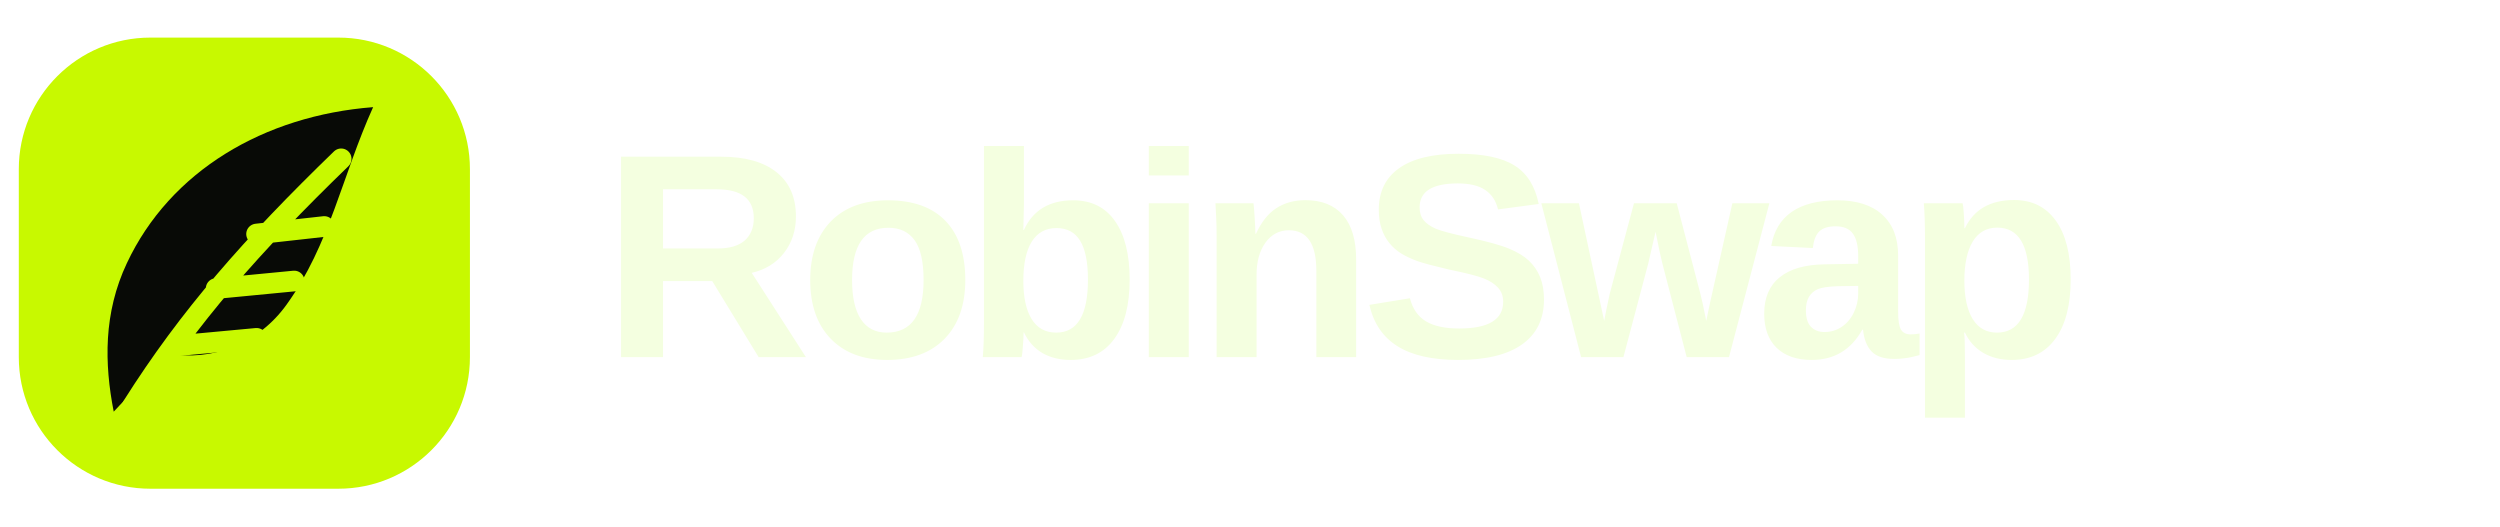
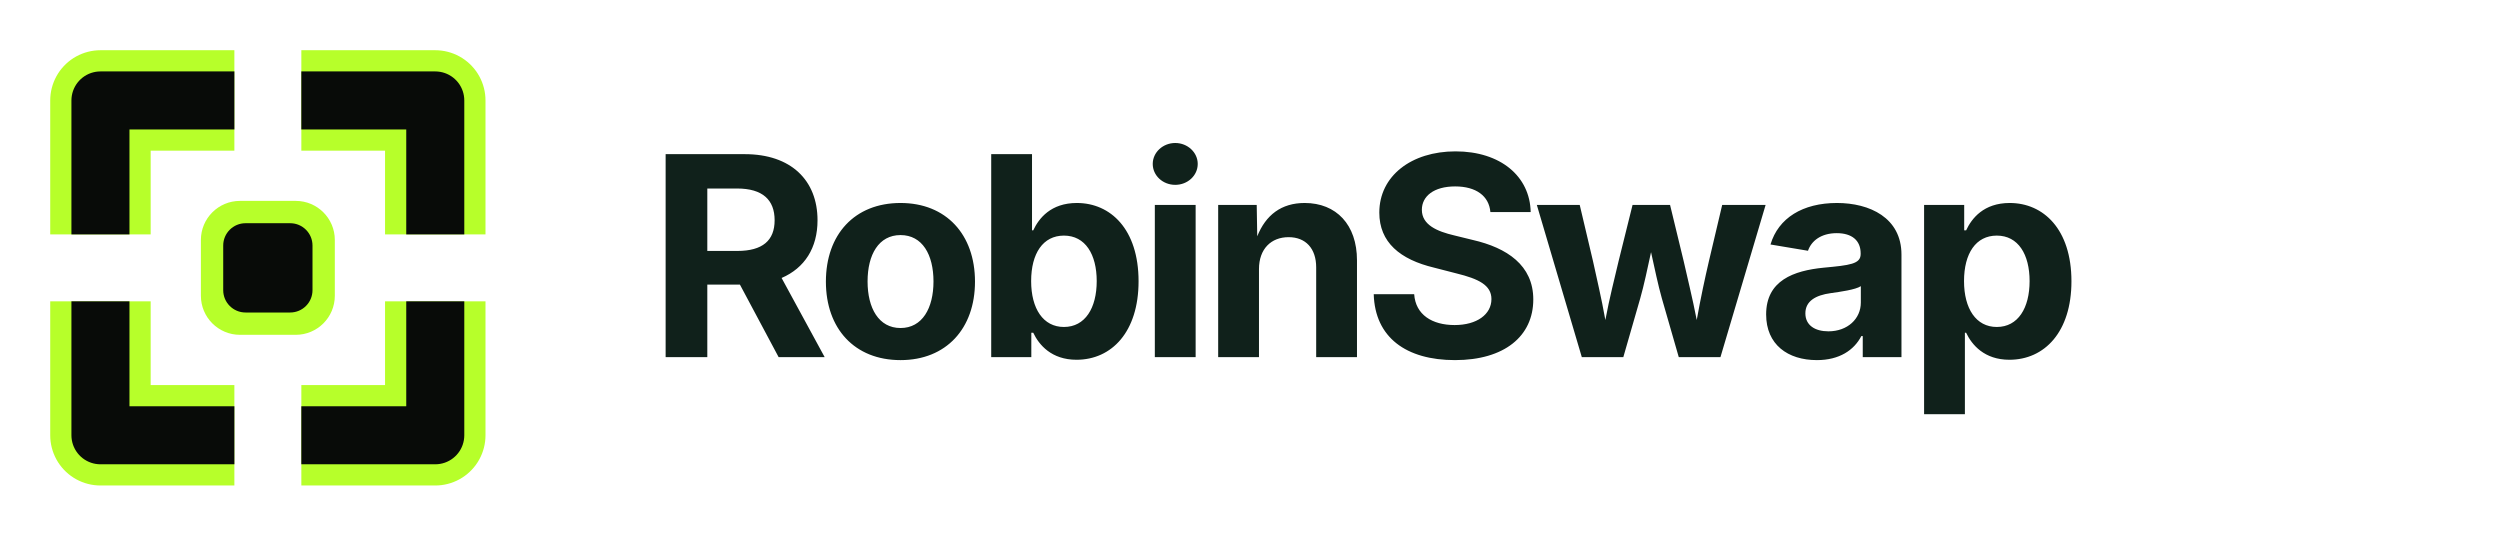
- <svg xmlns="http://www.w3.org/2000/svg" viewBox="0 0 266 56" fill="none" role="img" aria-label="RobinSwap">
-   <rect x="2" y="4" width="48" height="48" rx="14" fill="#c8f900" />
-   <path d="M39.7 11.4C28.1 12.3 18.1 18.2 13.5 28c-2.5 5.3-2.4 10.7-1.4 15.8l5.8-6.2c4.6.9 9.6-1 12.6-5.2 4.6-6.4 5.9-13.7 9.2-21Z" fill="#080a06" />
-   <path d="M14.1 43.2c6-9.5 12.7-17.1 22.2-26.3M18.7 36.8l8.6-.8M23 30.7l8.3-.8M27.3 24.9l7.2-.8" fill="none" stroke="#c8f900" stroke-width="2.2" stroke-linecap="round" />
-   <text x="64" y="38" fill="#f4ffe0" font-family="Arial, Helvetica, sans-serif" font-size="31" font-weight="800" letter-spacing="-1.4">RobinSwap</text>
+ <svg xmlns="http://www.w3.org/2000/svg" viewBox="0 0 224 48" fill="none" role="img" aria-label="RobinSwap">
+   <g transform="translate(0 0)">
+     <path d="M9 21V9h12M27 9h12v12M39 27v12H27M21 39H9V27" stroke="#B7FF2A" stroke-width="9" stroke-linejoin="round" />
+     <path d="M9 21V9h12M27 9h12v12M39 27v12H27M21 39H9V27" stroke="#080B08" stroke-width="5.2" stroke-linejoin="round" />
+     <rect x="18" y="18" width="12" height="12" rx="3.5" fill="#B7FF2A" />
+     <rect x="20" y="20" width="8" height="8" rx="2" fill="#080B08" />
+   </g>
+   <text x="58" y="32" fill="#10211B" font-family="Instrument Sans, Inter, Arial, sans-serif" font-size="25" font-weight="700" letter-spacing="-1.1">RobinSwap</text>
</svg>
